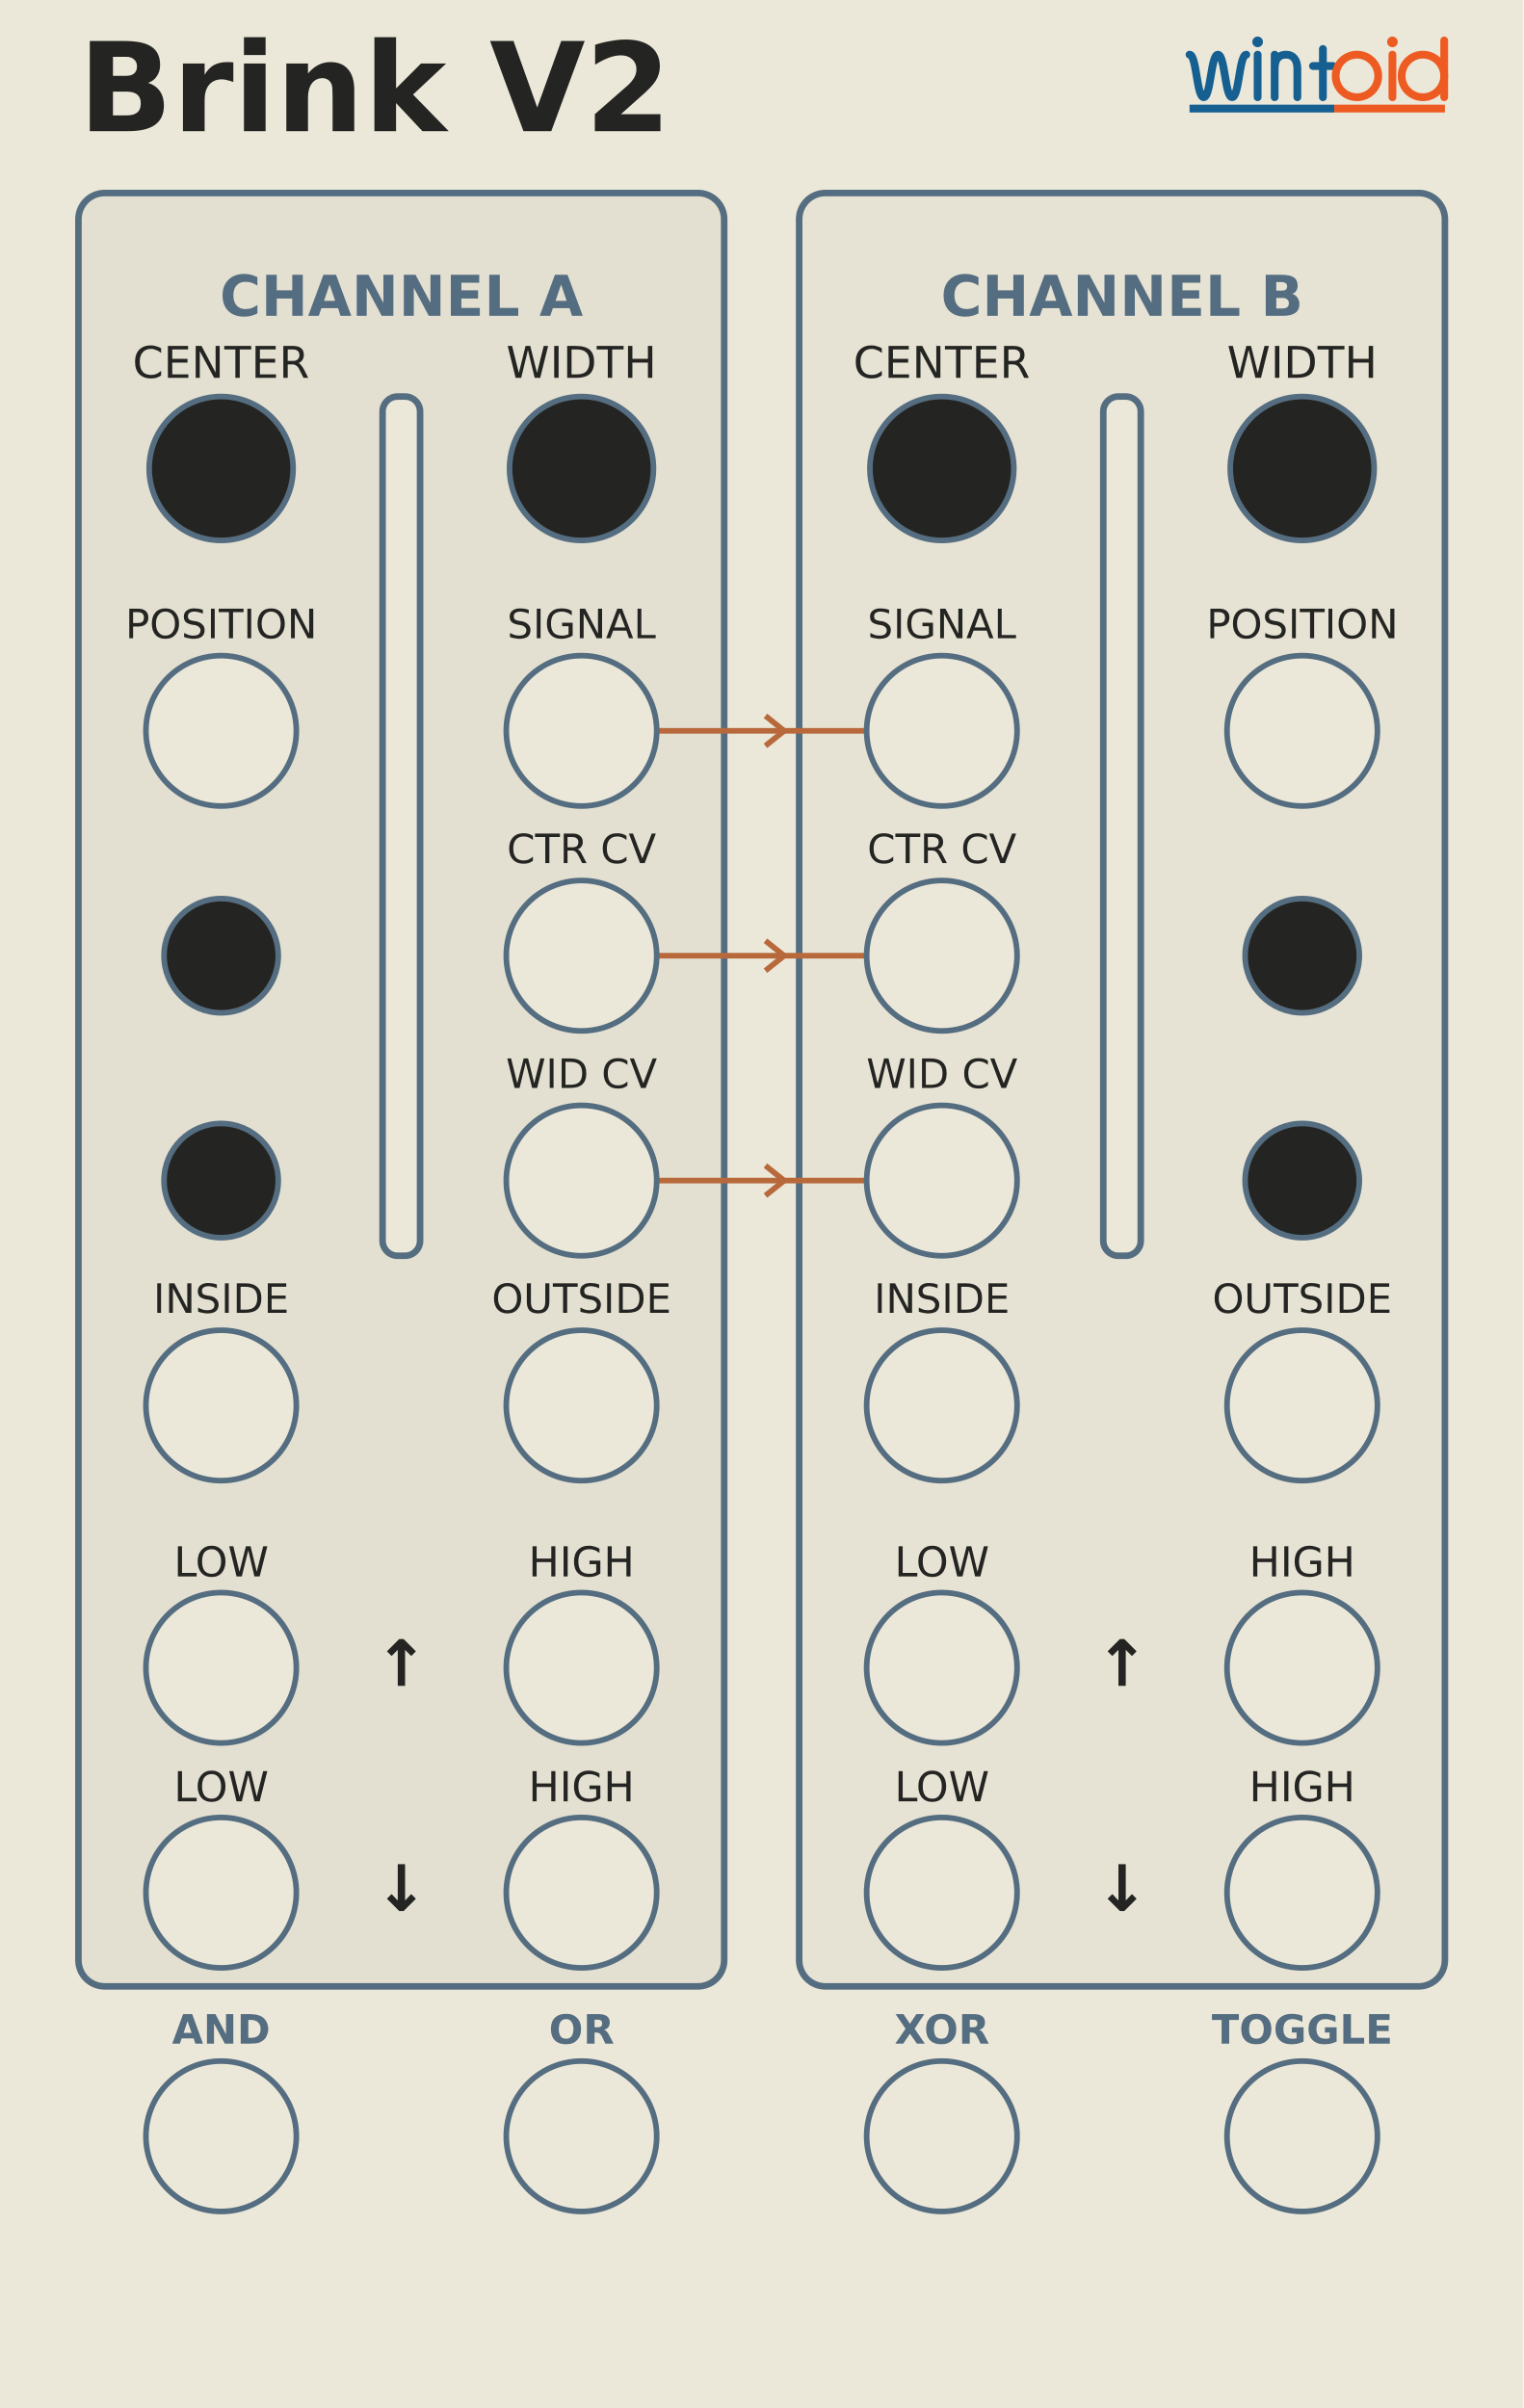
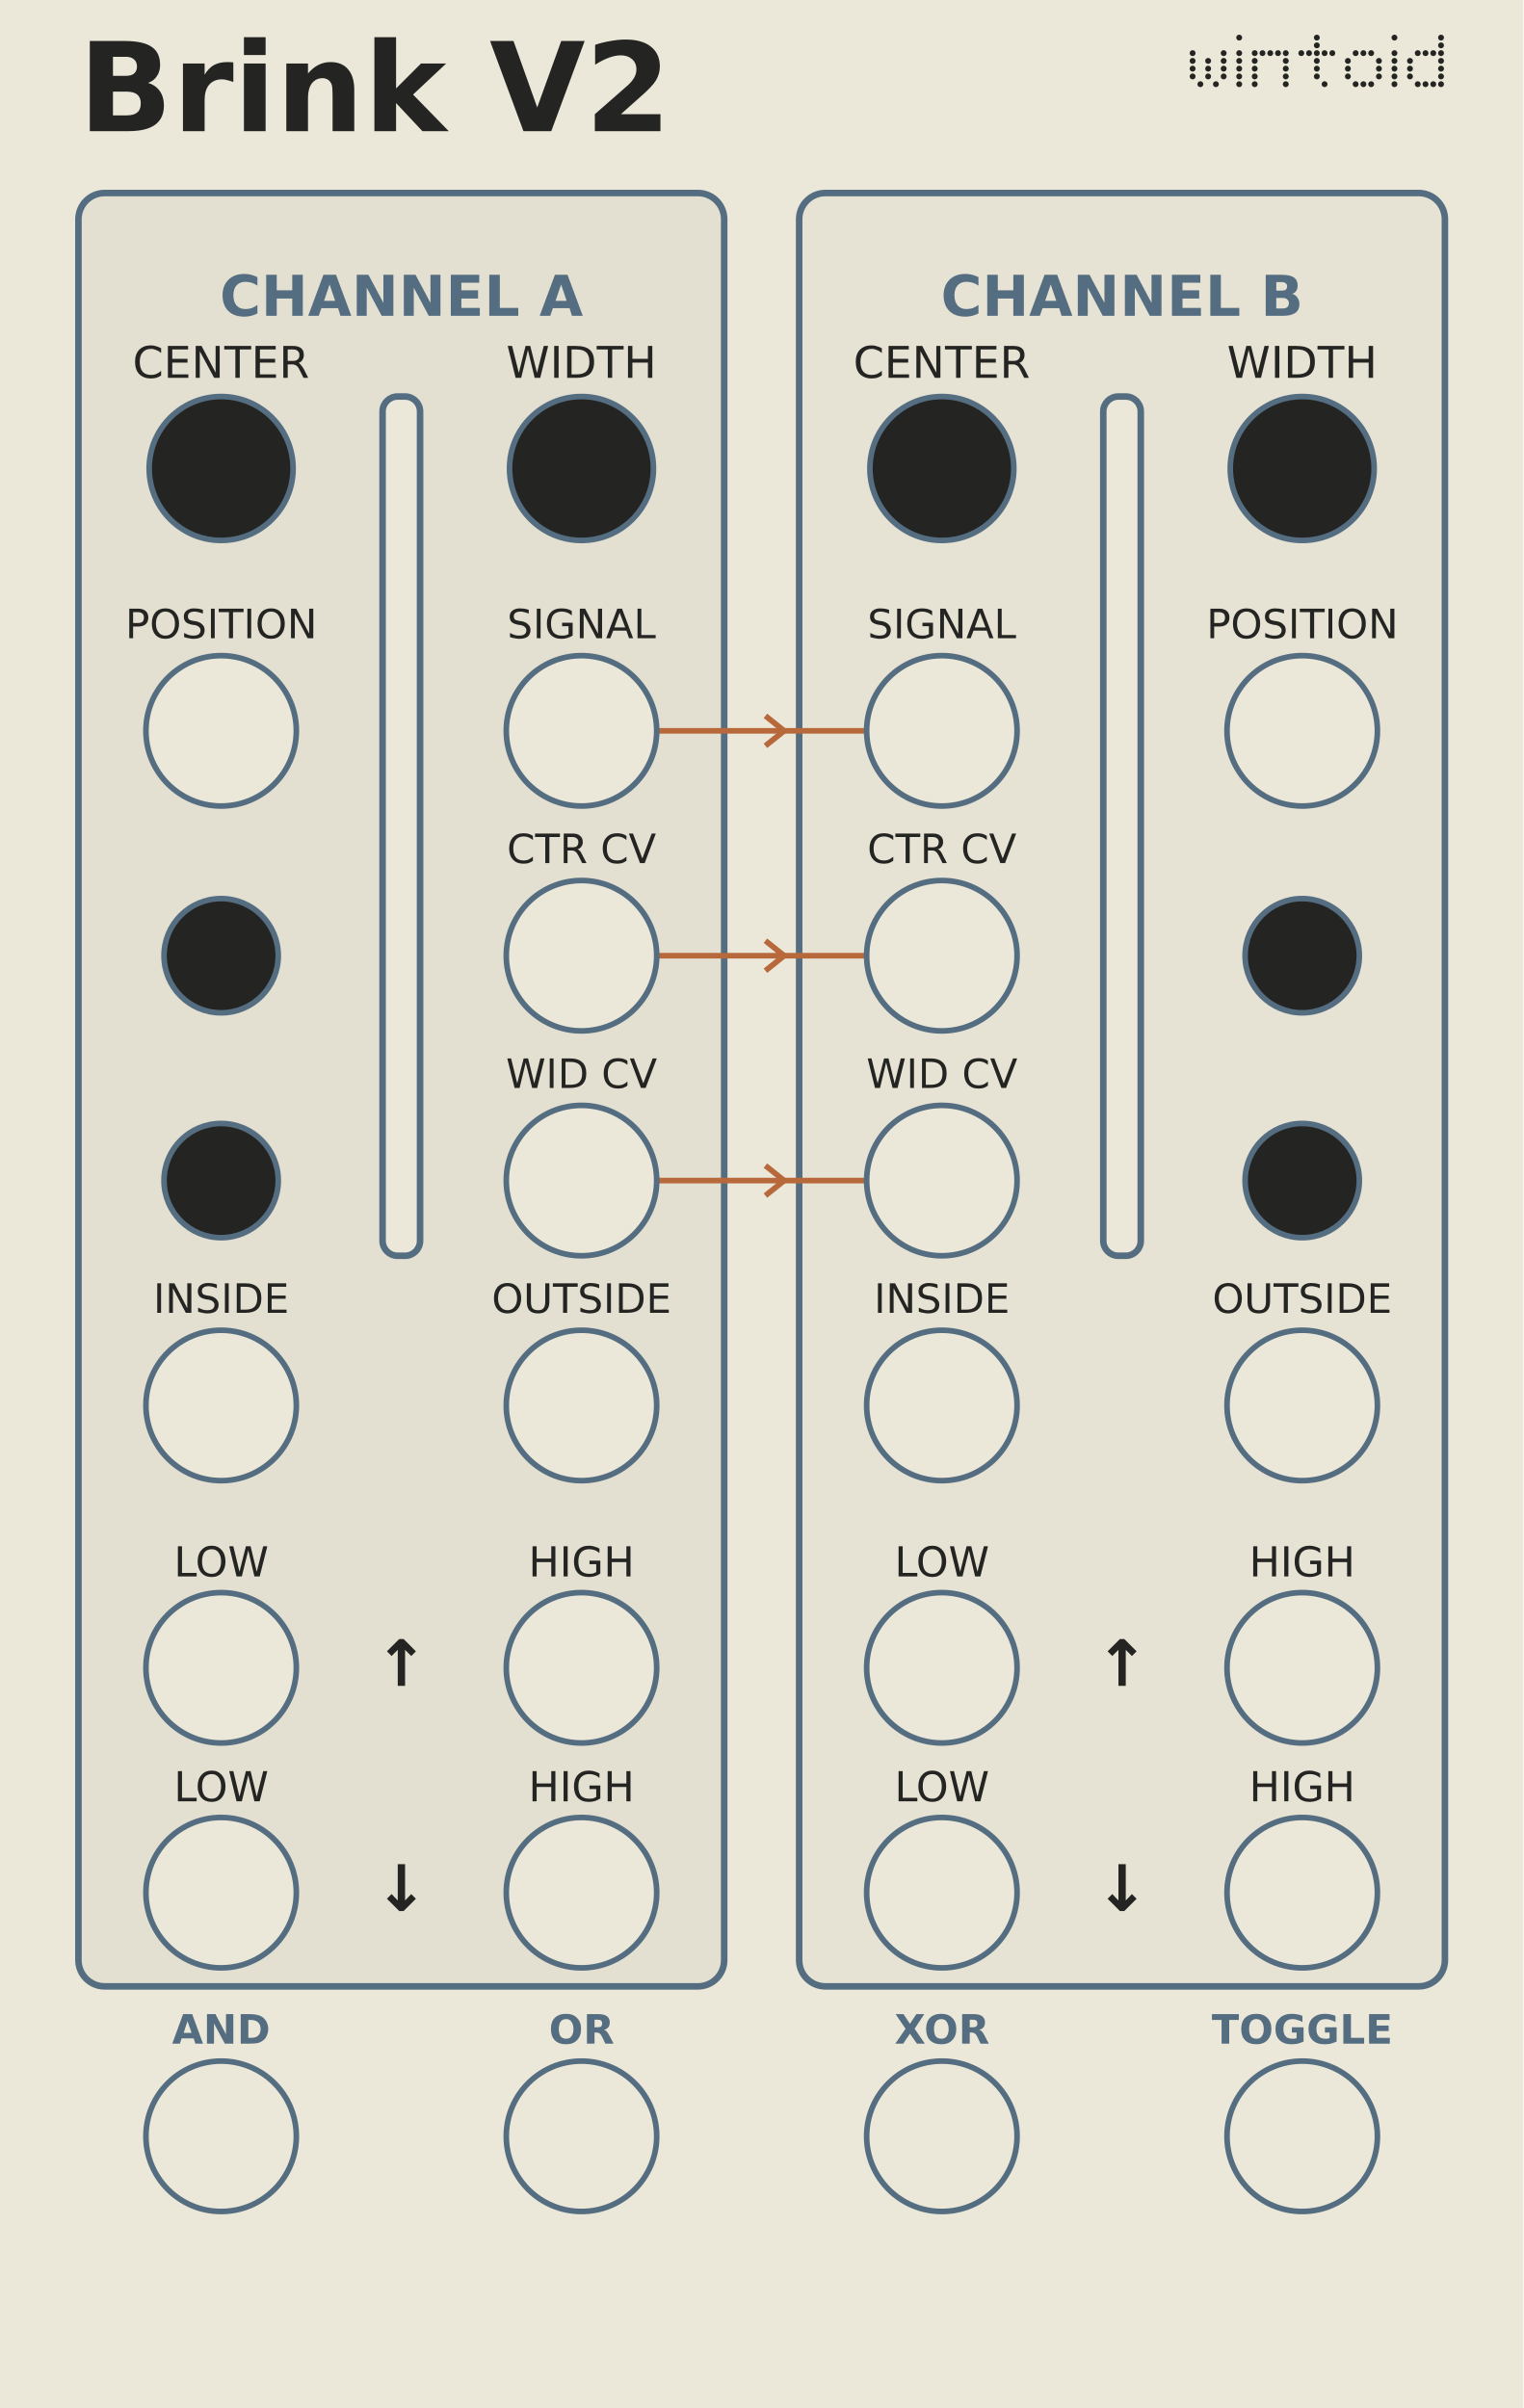
<svg xmlns="http://www.w3.org/2000/svg" width="81.28mm" height="128.5mm" viewBox="0 0 81.28 128.5">
  <rect x="0" y="0" width="81.28" height="128.5" fill="#ece8d9" stroke="#ece8d9" stroke-width="0" />
-   <g id="wintoid-logo" transform="translate(63.469 5.187575) scale(0.0757)">
-     <g id="wint-glyphs" fill="none" stroke="#155f91" stroke-width="5.5" stroke-linecap="round" stroke-linejoin="round">
-       <path data-mark="w" d="M 0 -30 C 5 -30 5 0 10 0 C 15 0 15 -30 20 -30 C 25 -30 25 0 30 0 C 35 0 35 -30 40 -30" />
-       <path data-mark="i" d="M 48 0 L 48 -30" />
-       <path data-mark="n" d="M 60 0 L 60 -30 M 60 -20 C 60 -28 64 -30 68 -30 C 73 -30 76 -26.5 76 -20 L 76 0" />
-       <path data-mark="t" d="M 94 0 L 94 -34 M 87 -22 L 101 -22" />
-       <circle data-mark="wint-i-dot" cx="48" cy="-39" r="3.75" fill="#155f91" stroke="none" />
+   <g id="wintoid-logo" transform="translate(63.4264 1.8) scale(0.4142)">
+     <g id="wintoid-dots" fill="#242522">
+       <circle cx="0.5" cy="2.5" r="0.38" fill="#242522" />
+       <circle cx="4.5" cy="2.5" r="0.38" fill="#242522" />
+       <circle cx="0.5" cy="3.5" r="0.38" fill="#242522" />
+       <circle cx="2.5" cy="3.5" r="0.38" fill="#242522" />
+       <circle cx="4.5" cy="3.5" r="0.38" fill="#242522" />
+       <circle cx="0.5" cy="4.5" r="0.38" fill="#242522" />
+       <circle cx="2.5" cy="4.5" r="0.38" fill="#242522" />
+       <circle cx="4.5" cy="4.5" r="0.38" fill="#242522" />
+       <circle cx="0.5" cy="5.5" r="0.38" fill="#242522" />
+       <circle cx="2.5" cy="5.5" r="0.38" fill="#242522" />
+       <circle cx="4.5" cy="5.5" r="0.38" fill="#242522" />
+       <circle cx="1.5" cy="6.5" r="0.38" fill="#242522" />
+       <circle cx="3.5" cy="6.5" r="0.38" fill="#242522" />
+       <circle cx="6.5" cy="0.5" r="0.38" fill="#242522" />
+       <circle cx="6.5" cy="2.5" r="0.38" fill="#242522" />
+       <circle cx="6.5" cy="3.5" r="0.38" fill="#242522" />
+       <circle cx="6.5" cy="4.5" r="0.38" fill="#242522" />
+       <circle cx="6.5" cy="5.5" r="0.38" fill="#242522" />
+       <circle cx="6.5" cy="6.5" r="0.38" fill="#242522" />
+       <circle cx="8.5" cy="2.5" r="0.38" fill="#242522" />
+       <circle cx="9.5" cy="2.5" r="0.38" fill="#242522" />
+       <circle cx="10.5" cy="2.5" r="0.38" fill="#242522" />
+       <circle cx="11.5" cy="2.5" r="0.38" fill="#242522" />
+       <circle cx="12.5" cy="2.5" r="0.38" fill="#242522" />
+       <circle cx="8.5" cy="3.5" r="0.38" fill="#242522" />
+       <circle cx="12.5" cy="3.5" r="0.38" fill="#242522" />
+       <circle cx="8.5" cy="4.5" r="0.38" fill="#242522" />
+       <circle cx="12.5" cy="4.5" r="0.38" fill="#242522" />
+       <circle cx="8.5" cy="5.5" r="0.38" fill="#242522" />
+       <circle cx="12.5" cy="5.5" r="0.38" fill="#242522" />
+       <circle cx="8.5" cy="6.5" r="0.38" fill="#242522" />
+       <circle cx="12.5" cy="6.5" r="0.38" fill="#242522" />
+       <circle cx="16.5" cy="0.5" r="0.38" fill="#242522" />
+       <circle cx="16.5" cy="1.5" r="0.38" fill="#242522" />
+       <circle cx="14.5" cy="2.5" r="0.38" fill="#242522" />
+       <circle cx="15.5" cy="2.5" r="0.38" fill="#242522" />
+       <circle cx="16.5" cy="2.5" r="0.38" fill="#242522" />
+       <circle cx="17.5" cy="2.5" r="0.38" fill="#242522" />
+       <circle cx="18.5" cy="2.5" r="0.38" fill="#242522" />
+       <circle cx="16.5" cy="3.5" r="0.38" fill="#242522" />
+       <circle cx="16.5" cy="4.5" r="0.38" fill="#242522" />
+       <circle cx="16.5" cy="5.5" r="0.38" fill="#242522" />
+       <circle cx="17.5" cy="6.5" r="0.38" fill="#242522" />
+       <circle cx="21.5" cy="2.5" r="0.38" fill="#242522" />
+       <circle cx="22.5" cy="2.5" r="0.38" fill="#242522" />
+       <circle cx="23.5" cy="2.5" r="0.38" fill="#242522" />
+       <circle cx="20.5" cy="3.5" r="0.38" fill="#242522" />
+       <circle cx="24.5" cy="3.5" r="0.38" fill="#242522" />
+       <circle cx="20.5" cy="4.5" r="0.38" fill="#242522" />
+       <circle cx="24.5" cy="4.5" r="0.38" fill="#242522" />
+       <circle cx="20.5" cy="5.5" r="0.38" fill="#242522" />
+       <circle cx="24.5" cy="5.5" r="0.38" fill="#242522" />
+       <circle cx="21.5" cy="6.5" r="0.38" fill="#242522" />
+       <circle cx="22.5" cy="6.5" r="0.38" fill="#242522" />
+       <circle cx="23.5" cy="6.5" r="0.38" fill="#242522" />
+       <circle cx="26.5" cy="0.5" r="0.38" fill="#242522" />
+       <circle cx="26.5" cy="2.5" r="0.38" fill="#242522" />
+       <circle cx="26.5" cy="3.5" r="0.38" fill="#242522" />
+       <circle cx="26.5" cy="4.5" r="0.38" fill="#242522" />
+       <circle cx="26.5" cy="5.5" r="0.38" fill="#242522" />
+       <circle cx="26.5" cy="6.5" r="0.38" fill="#242522" />
+       <circle cx="32.5" cy="0.5" r="0.38" fill="#242522" />
+       <circle cx="32.5" cy="1.5" r="0.38" fill="#242522" />
+       <circle cx="29.5" cy="2.5" r="0.38" fill="#242522" />
+       <circle cx="30.5" cy="2.5" r="0.38" fill="#242522" />
+       <circle cx="31.5" cy="2.5" r="0.38" fill="#242522" />
+       <circle cx="32.5" cy="2.5" r="0.38" fill="#242522" />
+       <circle cx="28.5" cy="3.5" r="0.38" fill="#242522" />
+       <circle cx="32.5" cy="3.5" r="0.38" fill="#242522" />
+       <circle cx="28.5" cy="4.5" r="0.38" fill="#242522" />
+       <circle cx="32.5" cy="4.5" r="0.38" fill="#242522" />
+       <circle cx="28.5" cy="5.5" r="0.38" fill="#242522" />
+       <circle cx="32.5" cy="5.5" r="0.38" fill="#242522" />
+       <circle cx="29.5" cy="6.5" r="0.38" fill="#242522" />
+       <circle cx="30.5" cy="6.5" r="0.38" fill="#242522" />
+       <circle cx="31.5" cy="6.5" r="0.38" fill="#242522" />
+       <circle cx="32.5" cy="6.5" r="0.38" fill="#242522" />
    </g>
-     <line id="wint-underline" x1="0" y1="8" x2="102" y2="8" stroke="#155f91" stroke-width="5.5" stroke-linecap="butt" />
-     <g id="oid-glyphs" fill="none" stroke="#ed5b22" stroke-width="5.5" stroke-linecap="round" stroke-linejoin="round">
-       <circle data-mark="oid-o" cx="118" cy="-15" r="15" fill="none" stroke="#ed5b22" />
-       <path data-mark="i" d="M 143 0 L 143 -30" />
-       <circle data-mark="oid-i-dot" cx="143" cy="-39" r="3.75" fill="#ed5b22" stroke="none" />
-       <circle data-mark="oid-d" cx="164.5" cy="-15" r="15" fill="none" stroke="#ed5b22" />
-       <path data-mark="d-stem" d="M 179.5 0 L 179.5 -40" />
-     </g>
-     <line id="oid-underline" x1="102" y1="8" x2="180" y2="8" stroke="#ed5b22" stroke-width="5.5" stroke-linecap="butt" />
  </g>
  <text x="4.185" y="7" text-anchor="start" textLength="32.736" lengthAdjust="spacingAndGlyphs" dominant-baseline="alphabetic" font-family="DejaVu Sans" font-size="6.6" font-weight="700" fill="#242522">Brink V2</text>
  <rect id="channel-a-section" x="4.185" y="10.3" width="34.455" height="95.7" fill="#e3e0d1" stroke="#556d80" stroke-width="0.35" rx="1.4" />
  <rect id="channel-b-section" x="42.64" y="10.3" width="34.455" height="95.7" fill="#e7e3d4" stroke="#556d80" stroke-width="0.35" rx="1.4" />
  <rect id="a-position-rail" x="20.413" y="21.16" width="2" height="45.853" fill="#ece8d9" stroke="#556d80" stroke-width="0.35" rx="0.8" />
  <rect id="b-position-rail" x="58.867" y="21.16" width="2" height="45.853" fill="#ece8d9" stroke="#556d80" stroke-width="0.35" rx="0.8" />
  <text x="21.413" y="16" text-anchor="middle" textLength="16.74" lengthAdjust="spacingAndGlyphs" dominant-baseline="middle" font-family="DejaVu Sans" font-size="3" font-weight="700" fill="#556d80">CHANNEL A</text>
  <text x="59.867" y="16" text-anchor="middle" textLength="16.74" lengthAdjust="spacingAndGlyphs" dominant-baseline="middle" font-family="DejaVu Sans" font-size="3" font-weight="700" fill="#556d80">CHANNEL B</text>
  <line id="normalisation-39" x1="33.026" y1="39" x2="48.254" y2="39" stroke="#b7693c" stroke-width="0.3" />
  <line id="normalisation-arrow-top-39" x1="40.84" y1="38.2" x2="41.84" y2="39" stroke="#b7693c" stroke-width="0.3" />
  <line id="normalisation-arrow-bottom-39" x1="40.84" y1="39.8" x2="41.84" y2="39" stroke="#b7693c" stroke-width="0.3" />
  <line id="normalisation-51" x1="33.026" y1="51" x2="48.254" y2="51" stroke="#b7693c" stroke-width="0.3" />
  <line id="normalisation-arrow-top-51" x1="40.84" y1="50.2" x2="41.84" y2="51" stroke="#b7693c" stroke-width="0.3" />
  <line id="normalisation-arrow-bottom-51" x1="40.84" y1="51.8" x2="41.84" y2="51" stroke="#b7693c" stroke-width="0.3" />
  <line id="normalisation-63" x1="33.026" y1="63" x2="48.254" y2="63" stroke="#b7693c" stroke-width="0.3" />
  <line id="normalisation-arrow-top-63" x1="40.84" y1="62.2" x2="41.84" y2="63" stroke="#b7693c" stroke-width="0.3" />
  <line id="normalisation-arrow-bottom-63" x1="40.84" y1="63.8" x2="41.84" y2="63" stroke="#b7693c" stroke-width="0.3" />
  <text x="11.799" y="19.5" text-anchor="middle" textLength="8.742" lengthAdjust="spacingAndGlyphs" dominant-baseline="middle" font-family="DejaVu Sans" font-size="2.35" font-weight="400" fill="#242522">CENTER</text>
  <text x="31.026" y="19.5" text-anchor="middle" textLength="7.285" lengthAdjust="spacingAndGlyphs" dominant-baseline="middle" font-family="DejaVu Sans" font-size="2.35" font-weight="400" fill="#242522">WIDTH</text>
  <text x="31.026" y="33.45" text-anchor="middle" textLength="7.998" lengthAdjust="spacingAndGlyphs" dominant-baseline="middle" font-family="DejaVu Sans" font-size="2.15" font-weight="400" fill="#242522">SIGNAL</text>
  <text x="11.799" y="33.45" text-anchor="middle" textLength="10.664" lengthAdjust="spacingAndGlyphs" dominant-baseline="middle" font-family="DejaVu Sans" font-size="2.15" font-weight="400" fill="#242522">POSITION</text>
  <text x="31.026" y="45.45" text-anchor="middle" textLength="7.998" lengthAdjust="spacingAndGlyphs" dominant-baseline="middle" font-family="DejaVu Sans" font-size="2.15" font-weight="400" fill="#242522">CTR CV</text>
  <text x="31.026" y="57.45" text-anchor="middle" textLength="7.998" lengthAdjust="spacingAndGlyphs" dominant-baseline="middle" font-family="DejaVu Sans" font-size="2.15" font-weight="400" fill="#242522">WID CV</text>
  <text x="11.799" y="69.45" text-anchor="middle" textLength="7.998" lengthAdjust="spacingAndGlyphs" dominant-baseline="middle" font-family="DejaVu Sans" font-size="2.15" font-weight="400" fill="#242522">INSIDE</text>
  <text x="31.026" y="69.45" text-anchor="middle" textLength="9.331" lengthAdjust="spacingAndGlyphs" dominant-baseline="middle" font-family="DejaVu Sans" font-size="2.15" font-weight="400" fill="#242522">OUTSIDE</text>
  <text x="11.799" y="83.5" text-anchor="middle" textLength="4.092" lengthAdjust="spacingAndGlyphs" dominant-baseline="middle" font-family="DejaVu Sans" font-size="2.2" font-weight="400" fill="#242522">LOW</text>
  <text x="31.026" y="83.5" text-anchor="middle" textLength="5.456" lengthAdjust="spacingAndGlyphs" dominant-baseline="middle" font-family="DejaVu Sans" font-size="2.2" font-weight="400" fill="#242522">HIGH</text>
  <text x="11.799" y="95.5" text-anchor="middle" textLength="4.092" lengthAdjust="spacingAndGlyphs" dominant-baseline="middle" font-family="DejaVu Sans" font-size="2.2" font-weight="400" fill="#242522">LOW</text>
  <text x="31.026" y="95.5" text-anchor="middle" textLength="5.456" lengthAdjust="spacingAndGlyphs" dominant-baseline="middle" font-family="DejaVu Sans" font-size="2.2" font-weight="400" fill="#242522">HIGH</text>
  <text x="21.413" y="89" text-anchor="middle" textLength="2.38" lengthAdjust="spacingAndGlyphs" dominant-baseline="middle" font-family="DejaVu Sans" font-size="3.4" font-weight="700" fill="#242522">↑</text>
  <text x="21.413" y="101" text-anchor="middle" textLength="2.38" lengthAdjust="spacingAndGlyphs" dominant-baseline="middle" font-family="DejaVu Sans" font-size="3.4" font-weight="700" fill="#242522">↓</text>
  <text x="50.254" y="19.5" text-anchor="middle" textLength="8.742" lengthAdjust="spacingAndGlyphs" dominant-baseline="middle" font-family="DejaVu Sans" font-size="2.35" font-weight="400" fill="#242522">CENTER</text>
  <text x="69.481" y="19.5" text-anchor="middle" textLength="7.285" lengthAdjust="spacingAndGlyphs" dominant-baseline="middle" font-family="DejaVu Sans" font-size="2.35" font-weight="400" fill="#242522">WIDTH</text>
  <text x="50.254" y="33.45" text-anchor="middle" textLength="7.998" lengthAdjust="spacingAndGlyphs" dominant-baseline="middle" font-family="DejaVu Sans" font-size="2.15" font-weight="400" fill="#242522">SIGNAL</text>
  <text x="69.481" y="33.45" text-anchor="middle" textLength="10.664" lengthAdjust="spacingAndGlyphs" dominant-baseline="middle" font-family="DejaVu Sans" font-size="2.15" font-weight="400" fill="#242522">POSITION</text>
  <text x="50.254" y="45.45" text-anchor="middle" textLength="7.998" lengthAdjust="spacingAndGlyphs" dominant-baseline="middle" font-family="DejaVu Sans" font-size="2.15" font-weight="400" fill="#242522">CTR CV</text>
  <text x="50.254" y="57.45" text-anchor="middle" textLength="7.998" lengthAdjust="spacingAndGlyphs" dominant-baseline="middle" font-family="DejaVu Sans" font-size="2.15" font-weight="400" fill="#242522">WID CV</text>
  <text x="50.254" y="69.45" text-anchor="middle" textLength="7.998" lengthAdjust="spacingAndGlyphs" dominant-baseline="middle" font-family="DejaVu Sans" font-size="2.15" font-weight="400" fill="#242522">INSIDE</text>
  <text x="69.481" y="69.45" text-anchor="middle" textLength="9.331" lengthAdjust="spacingAndGlyphs" dominant-baseline="middle" font-family="DejaVu Sans" font-size="2.15" font-weight="400" fill="#242522">OUTSIDE</text>
  <text x="50.254" y="83.5" text-anchor="middle" textLength="4.092" lengthAdjust="spacingAndGlyphs" dominant-baseline="middle" font-family="DejaVu Sans" font-size="2.2" font-weight="400" fill="#242522">LOW</text>
  <text x="69.481" y="83.5" text-anchor="middle" textLength="5.456" lengthAdjust="spacingAndGlyphs" dominant-baseline="middle" font-family="DejaVu Sans" font-size="2.2" font-weight="400" fill="#242522">HIGH</text>
  <text x="50.254" y="95.5" text-anchor="middle" textLength="4.092" lengthAdjust="spacingAndGlyphs" dominant-baseline="middle" font-family="DejaVu Sans" font-size="2.2" font-weight="400" fill="#242522">LOW</text>
  <text x="69.481" y="95.5" text-anchor="middle" textLength="5.456" lengthAdjust="spacingAndGlyphs" dominant-baseline="middle" font-family="DejaVu Sans" font-size="2.2" font-weight="400" fill="#242522">HIGH</text>
  <text x="59.867" y="89" text-anchor="middle" textLength="2.38" lengthAdjust="spacingAndGlyphs" dominant-baseline="middle" font-family="DejaVu Sans" font-size="3.4" font-weight="700" fill="#242522">↑</text>
  <text x="59.867" y="101" text-anchor="middle" textLength="2.38" lengthAdjust="spacingAndGlyphs" dominant-baseline="middle" font-family="DejaVu Sans" font-size="3.4" font-weight="700" fill="#242522">↓</text>
  <circle cx="11.799" cy="25" r="3.84" fill="#242522" stroke="#556d80" stroke-width="0.3" />
  <circle cx="31.026" cy="25" r="3.84" fill="#242522" stroke="#556d80" stroke-width="0.3" />
  <circle cx="11.799" cy="51" r="3.048" fill="#242522" stroke="#556d80" stroke-width="0.3" />
  <circle cx="11.799" cy="63" r="3.048" fill="#242522" stroke="#556d80" stroke-width="0.3" />
  <circle cx="50.254" cy="25" r="3.84" fill="#242522" stroke="#556d80" stroke-width="0.3" />
  <circle cx="69.481" cy="25" r="3.84" fill="#242522" stroke="#556d80" stroke-width="0.3" />
  <circle cx="69.481" cy="51" r="3.048" fill="#242522" stroke="#556d80" stroke-width="0.3" />
  <circle cx="69.481" cy="63" r="3.048" fill="#242522" stroke="#556d80" stroke-width="0.3" />
  <circle cx="31.026" cy="39" r="4.013" fill="#ece8d9" stroke="#556d80" stroke-width="0.3" />
  <circle cx="31.026" cy="51" r="4.013" fill="#ece8d9" stroke="#556d80" stroke-width="0.3" />
  <circle cx="31.026" cy="63" r="4.013" fill="#ece8d9" stroke="#556d80" stroke-width="0.3" />
  <circle cx="50.254" cy="39" r="4.013" fill="#ece8d9" stroke="#556d80" stroke-width="0.3" />
  <circle cx="50.254" cy="51" r="4.013" fill="#ece8d9" stroke="#556d80" stroke-width="0.3" />
  <circle cx="50.254" cy="63" r="4.013" fill="#ece8d9" stroke="#556d80" stroke-width="0.3" />
  <circle cx="11.799" cy="75" r="4.013" fill="#ece8d9" stroke="#556d80" stroke-width="0.3" />
  <circle cx="31.026" cy="75" r="4.013" fill="#ece8d9" stroke="#556d80" stroke-width="0.3" />
  <circle cx="11.799" cy="39" r="4.013" fill="#ece8d9" stroke="#556d80" stroke-width="0.3" />
  <circle cx="11.799" cy="89" r="4.013" fill="#ece8d9" stroke="#556d80" stroke-width="0.3" />
  <circle cx="31.026" cy="89" r="4.013" fill="#ece8d9" stroke="#556d80" stroke-width="0.3" />
  <circle cx="11.799" cy="101" r="4.013" fill="#ece8d9" stroke="#556d80" stroke-width="0.3" />
  <circle cx="31.026" cy="101" r="4.013" fill="#ece8d9" stroke="#556d80" stroke-width="0.3" />
  <circle cx="50.254" cy="75" r="4.013" fill="#ece8d9" stroke="#556d80" stroke-width="0.3" />
  <circle cx="69.481" cy="75" r="4.013" fill="#ece8d9" stroke="#556d80" stroke-width="0.3" />
  <circle cx="69.481" cy="39" r="4.013" fill="#ece8d9" stroke="#556d80" stroke-width="0.3" />
  <circle cx="50.254" cy="89" r="4.013" fill="#ece8d9" stroke="#556d80" stroke-width="0.3" />
  <circle cx="69.481" cy="89" r="4.013" fill="#ece8d9" stroke="#556d80" stroke-width="0.3" />
  <circle cx="50.254" cy="101" r="4.013" fill="#ece8d9" stroke="#556d80" stroke-width="0.3" />
  <circle cx="69.481" cy="101" r="4.013" fill="#ece8d9" stroke="#556d80" stroke-width="0.3" />
  <circle cx="11.799" cy="114" r="4.013" fill="#ece8d9" stroke="#556d80" stroke-width="0.3" />
  <circle cx="31.026" cy="114" r="4.013" fill="#ece8d9" stroke="#556d80" stroke-width="0.3" />
  <circle cx="50.254" cy="114" r="4.013" fill="#ece8d9" stroke="#556d80" stroke-width="0.3" />
  <circle cx="69.481" cy="114" r="4.013" fill="#ece8d9" stroke="#556d80" stroke-width="0.3" />
  <text x="11.799" y="108.45" text-anchor="middle" textLength="3.999" lengthAdjust="spacingAndGlyphs" dominant-baseline="middle" font-family="DejaVu Sans" font-size="2.15" font-weight="700" fill="#556d80">AND</text>
  <text x="31.026" y="108.45" text-anchor="middle" textLength="2.666" lengthAdjust="spacingAndGlyphs" dominant-baseline="middle" font-family="DejaVu Sans" font-size="2.15" font-weight="700" fill="#556d80">OR</text>
  <text x="50.254" y="108.45" text-anchor="middle" textLength="3.999" lengthAdjust="spacingAndGlyphs" dominant-baseline="middle" font-family="DejaVu Sans" font-size="2.15" font-weight="700" fill="#556d80">XOR</text>
  <text x="69.481" y="108.45" text-anchor="middle" textLength="7.998" lengthAdjust="spacingAndGlyphs" dominant-baseline="middle" font-family="DejaVu Sans" font-size="2.15" font-weight="700" fill="#556d80">TOGGLE</text>
</svg>
